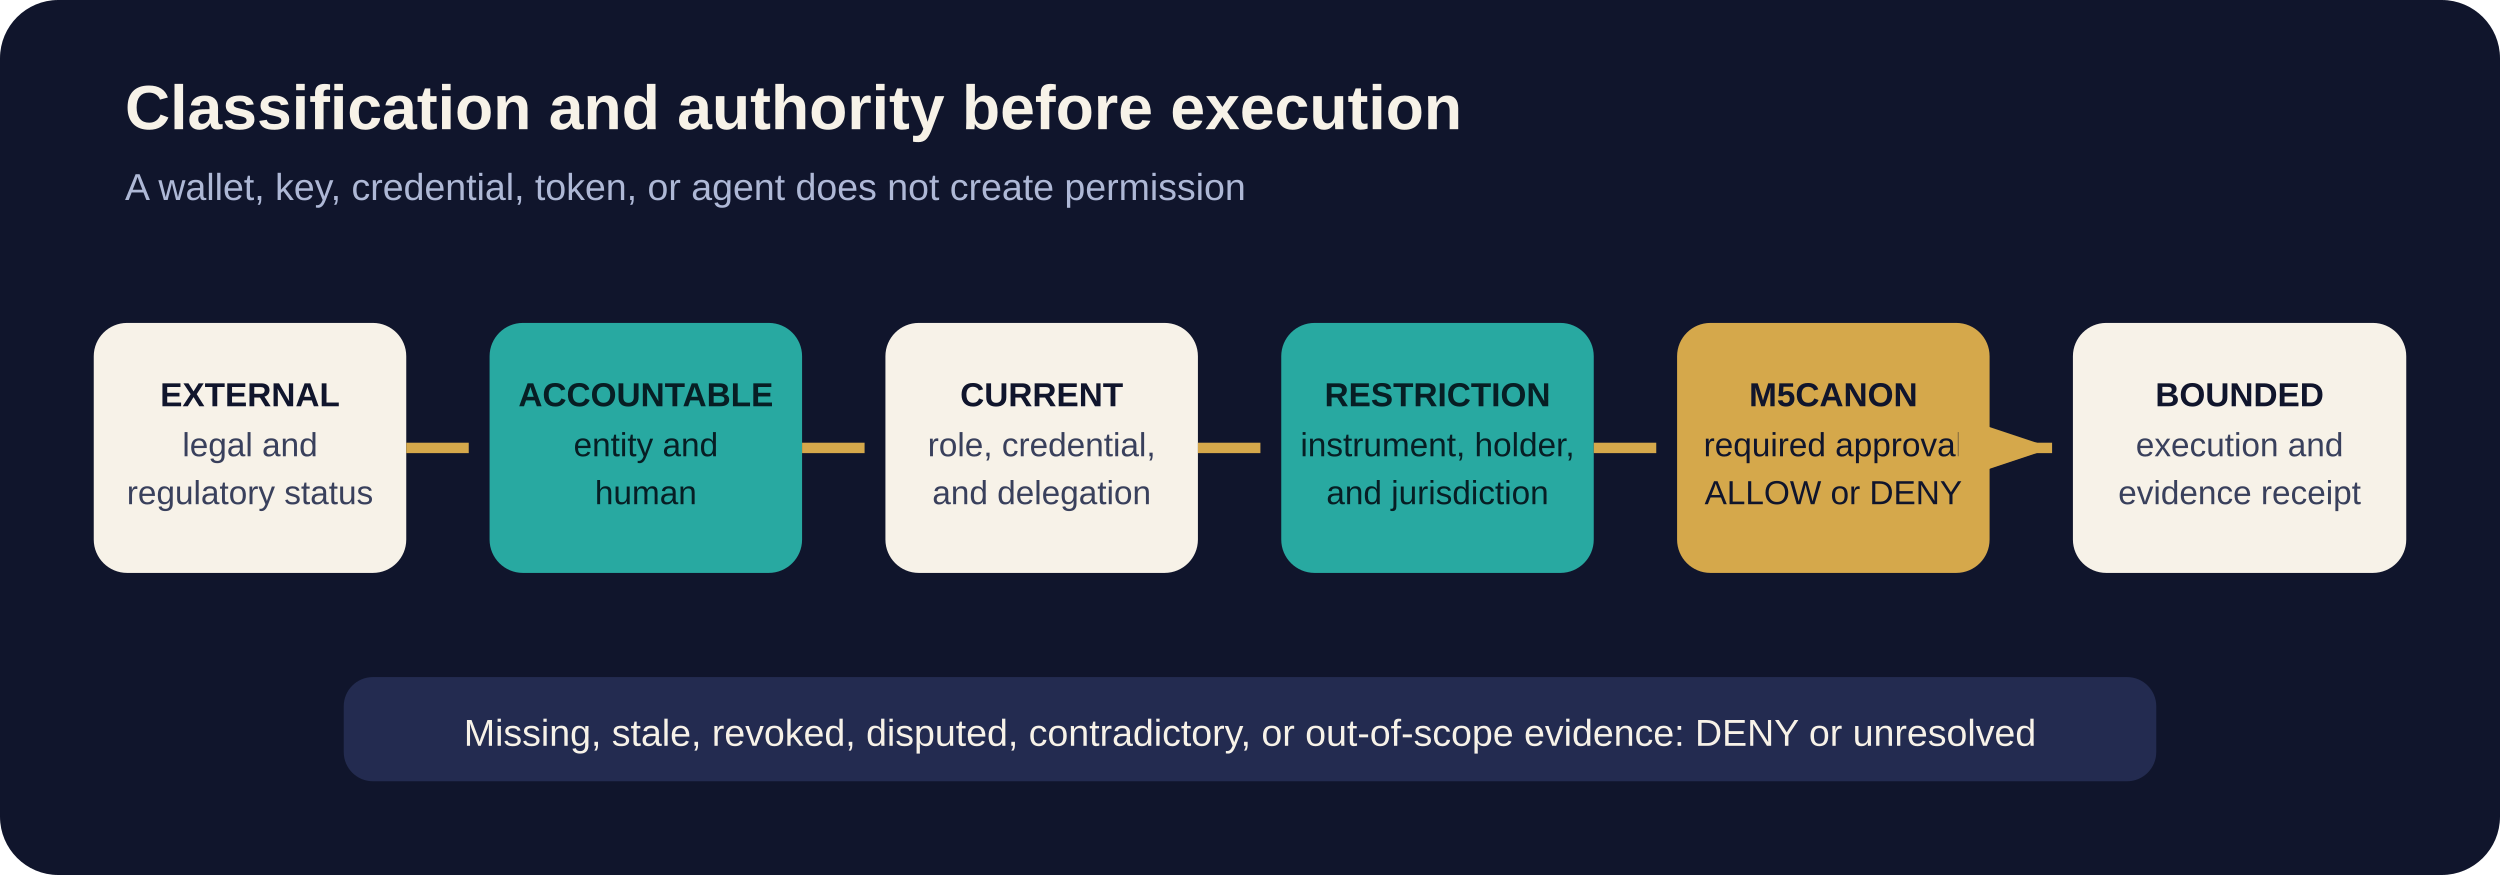
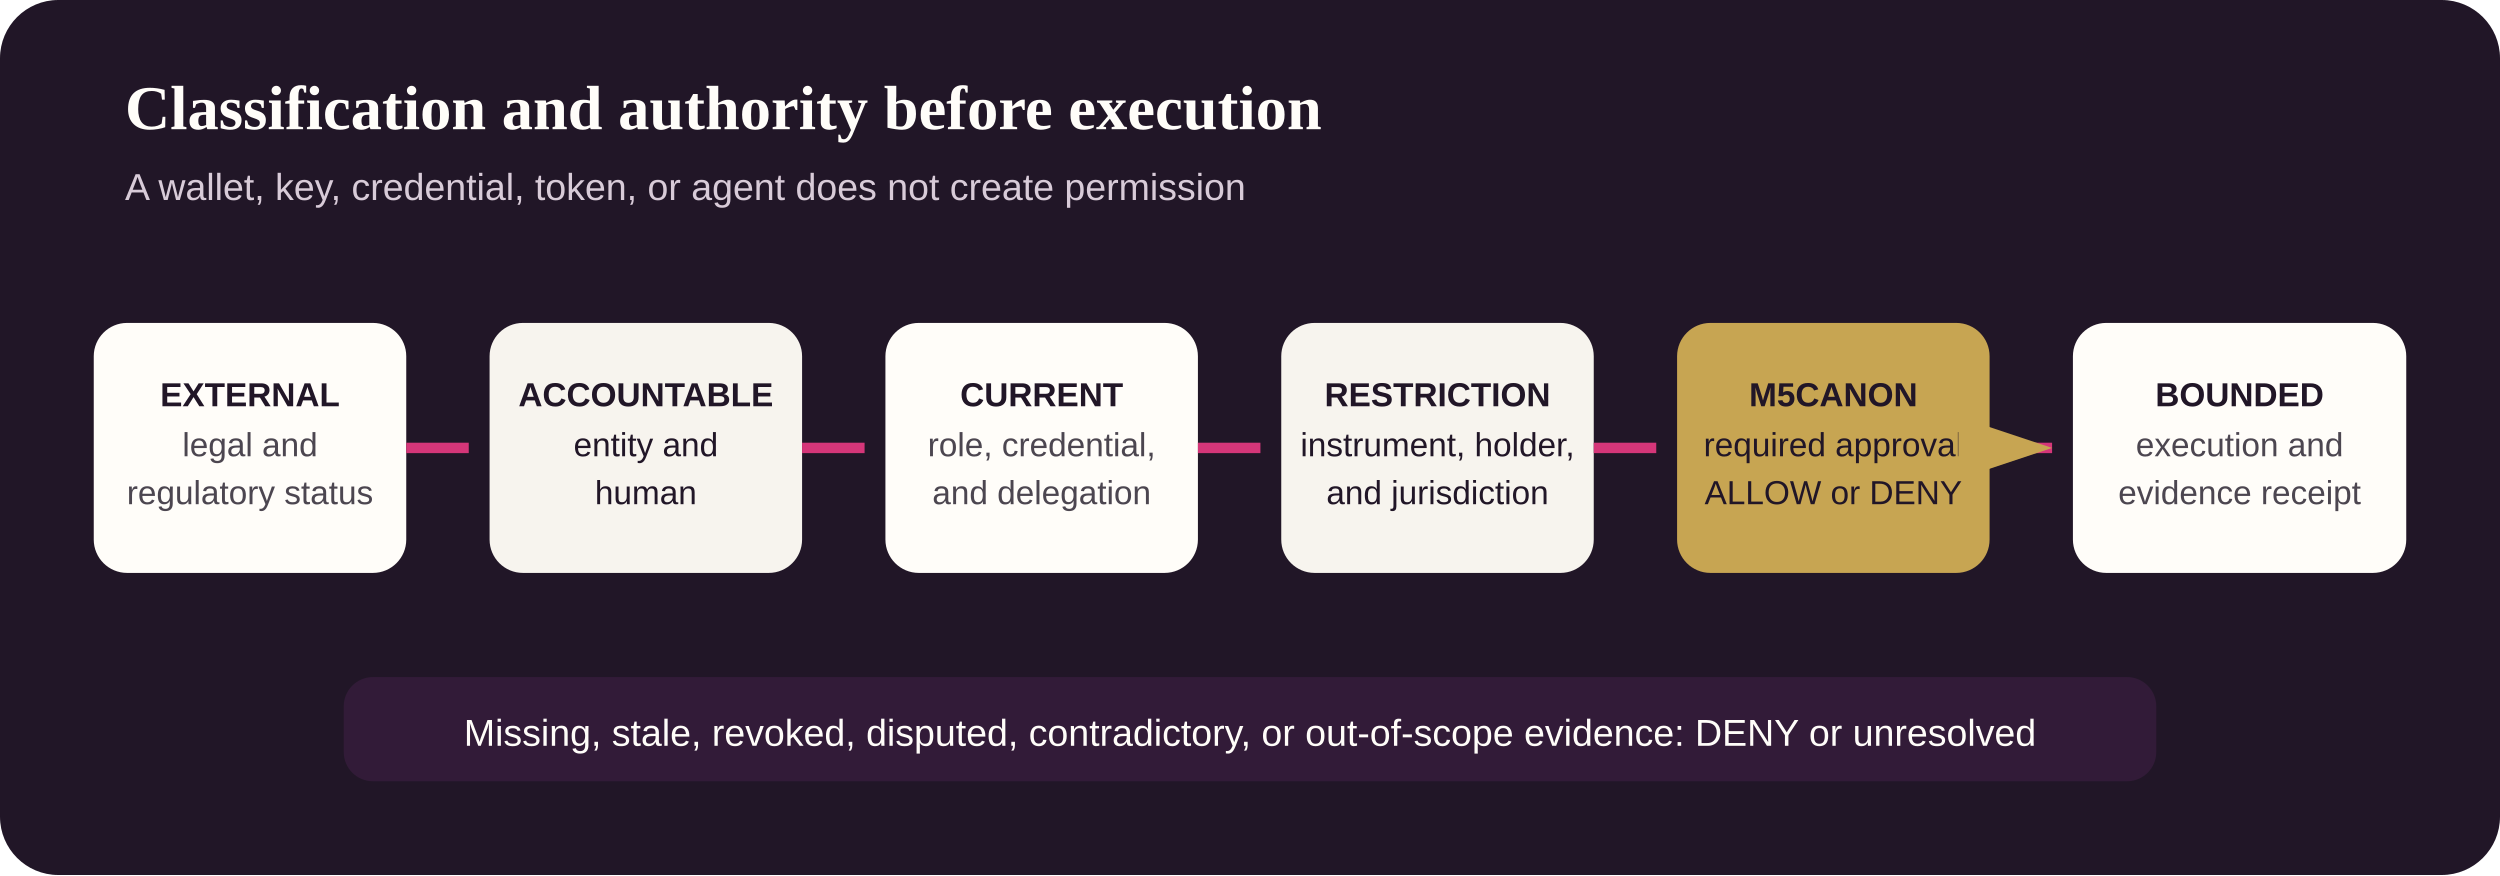
<svg xmlns="http://www.w3.org/2000/svg" width="1200" height="420" viewBox="0 0 1200 420" role="img" aria-labelledby="title desc">
+   <style>
+     text { font-family: Arial, sans-serif; } text[font-size="30"], text[font-size="32"], text[font-size="34"] { font-family: Georgia, "Times New Roman", serif; }
+     [fill="#10152c"] { fill: #211627; } [fill="#28a9a1"] { fill: #f7f4ee; } [fill="#071e24"] { fill: #211627; } [fill="#39405c"] { fill: #4c4650; }
+     [fill="#aeb8d6"] { fill: #d8cbd8; } [fill="#232b50"] { fill: #321b38; } [fill="#d5a84b"] { fill: #c7a552; } [fill="#f7f2e8"] { fill: #fffdf9; } [stroke="#d5a84b"] { stroke: #d53679; }
+   </style>
  <defs>
    <marker id="arrow" markerWidth="10" markerHeight="10" refX="9" refY="3" orient="auto" markerUnits="strokeWidth">
      <path d="M0,0 L0,6 L9,3 z" fill="#d5a84b" />
    </marker>
  </defs>
  <rect width="1200" height="420" rx="28" fill="#10152c" />
  <text x="60" y="62" fill="#f7f2e8" font-family="Arial, sans-serif" font-size="30" font-weight="700">Classification and authority before execution</text>
  <text x="60" y="96" fill="#aeb8d6" font-family="Arial, sans-serif" font-size="18">A wallet, key, credential, token, or agent does not create permission</text>
  <g font-family="Arial, sans-serif" font-size="16" text-anchor="middle">
    <rect x="45" y="155" width="150" height="120" rx="16" fill="#f7f2e8" />
    <text x="120" y="195" fill="#10152c" font-weight="700">EXTERNAL</text>
    <text x="120" y="219" fill="#39405c">legal and</text>
    <text x="120" y="242" fill="#39405c">regulatory status</text>
    <rect x="235" y="155" width="150" height="120" rx="16" fill="#28a9a1" />
    <text x="310" y="195" fill="#071e24" font-weight="700">ACCOUNTABLE</text>
    <text x="310" y="219" fill="#071e24">entity and</text>
    <text x="310" y="242" fill="#071e24">human</text>
    <rect x="425" y="155" width="150" height="120" rx="16" fill="#f7f2e8" />
    <text x="500" y="195" fill="#10152c" font-weight="700">CURRENT</text>
    <text x="500" y="219" fill="#39405c">role, credential,</text>
    <text x="500" y="242" fill="#39405c">and delegation</text>
    <rect x="615" y="155" width="150" height="120" rx="16" fill="#28a9a1" />
    <text x="690" y="195" fill="#071e24" font-weight="700">RESTRICTION</text>
    <text x="690" y="219" fill="#071e24">instrument, holder,</text>
    <text x="690" y="242" fill="#071e24">and jurisdiction</text>
    <rect x="805" y="155" width="150" height="120" rx="16" fill="#d5a84b" />
    <text x="880" y="195" fill="#10152c" font-weight="700">M5CANON</text>
    <text x="880" y="219" fill="#10152c">required approval</text>
    <text x="880" y="242" fill="#10152c">ALLOW or DENY</text>
    <rect x="995" y="155" width="160" height="120" rx="16" fill="#f7f2e8" />
    <text x="1075" y="195" fill="#10152c" font-weight="700">BOUNDED</text>
    <text x="1075" y="219" fill="#39405c">execution and</text>
    <text x="1075" y="242" fill="#39405c">evidence receipt</text>
    <path d="M195 215 H225 M385 215 H415 M575 215 H605 M765 215 H795 M955 215 H985" stroke="#d5a84b" stroke-width="5" marker-end="url(#arrow)" />
  </g>
  <rect x="165" y="325" width="870" height="50" rx="14" fill="#232b50" />
  <text x="600" y="358" text-anchor="middle" fill="#f7f2e8" font-family="Arial, sans-serif" font-size="18">Missing, stale, revoked, disputed, contradictory, or out-of-scope evidence: DENY or unresolved</text>
</svg>
